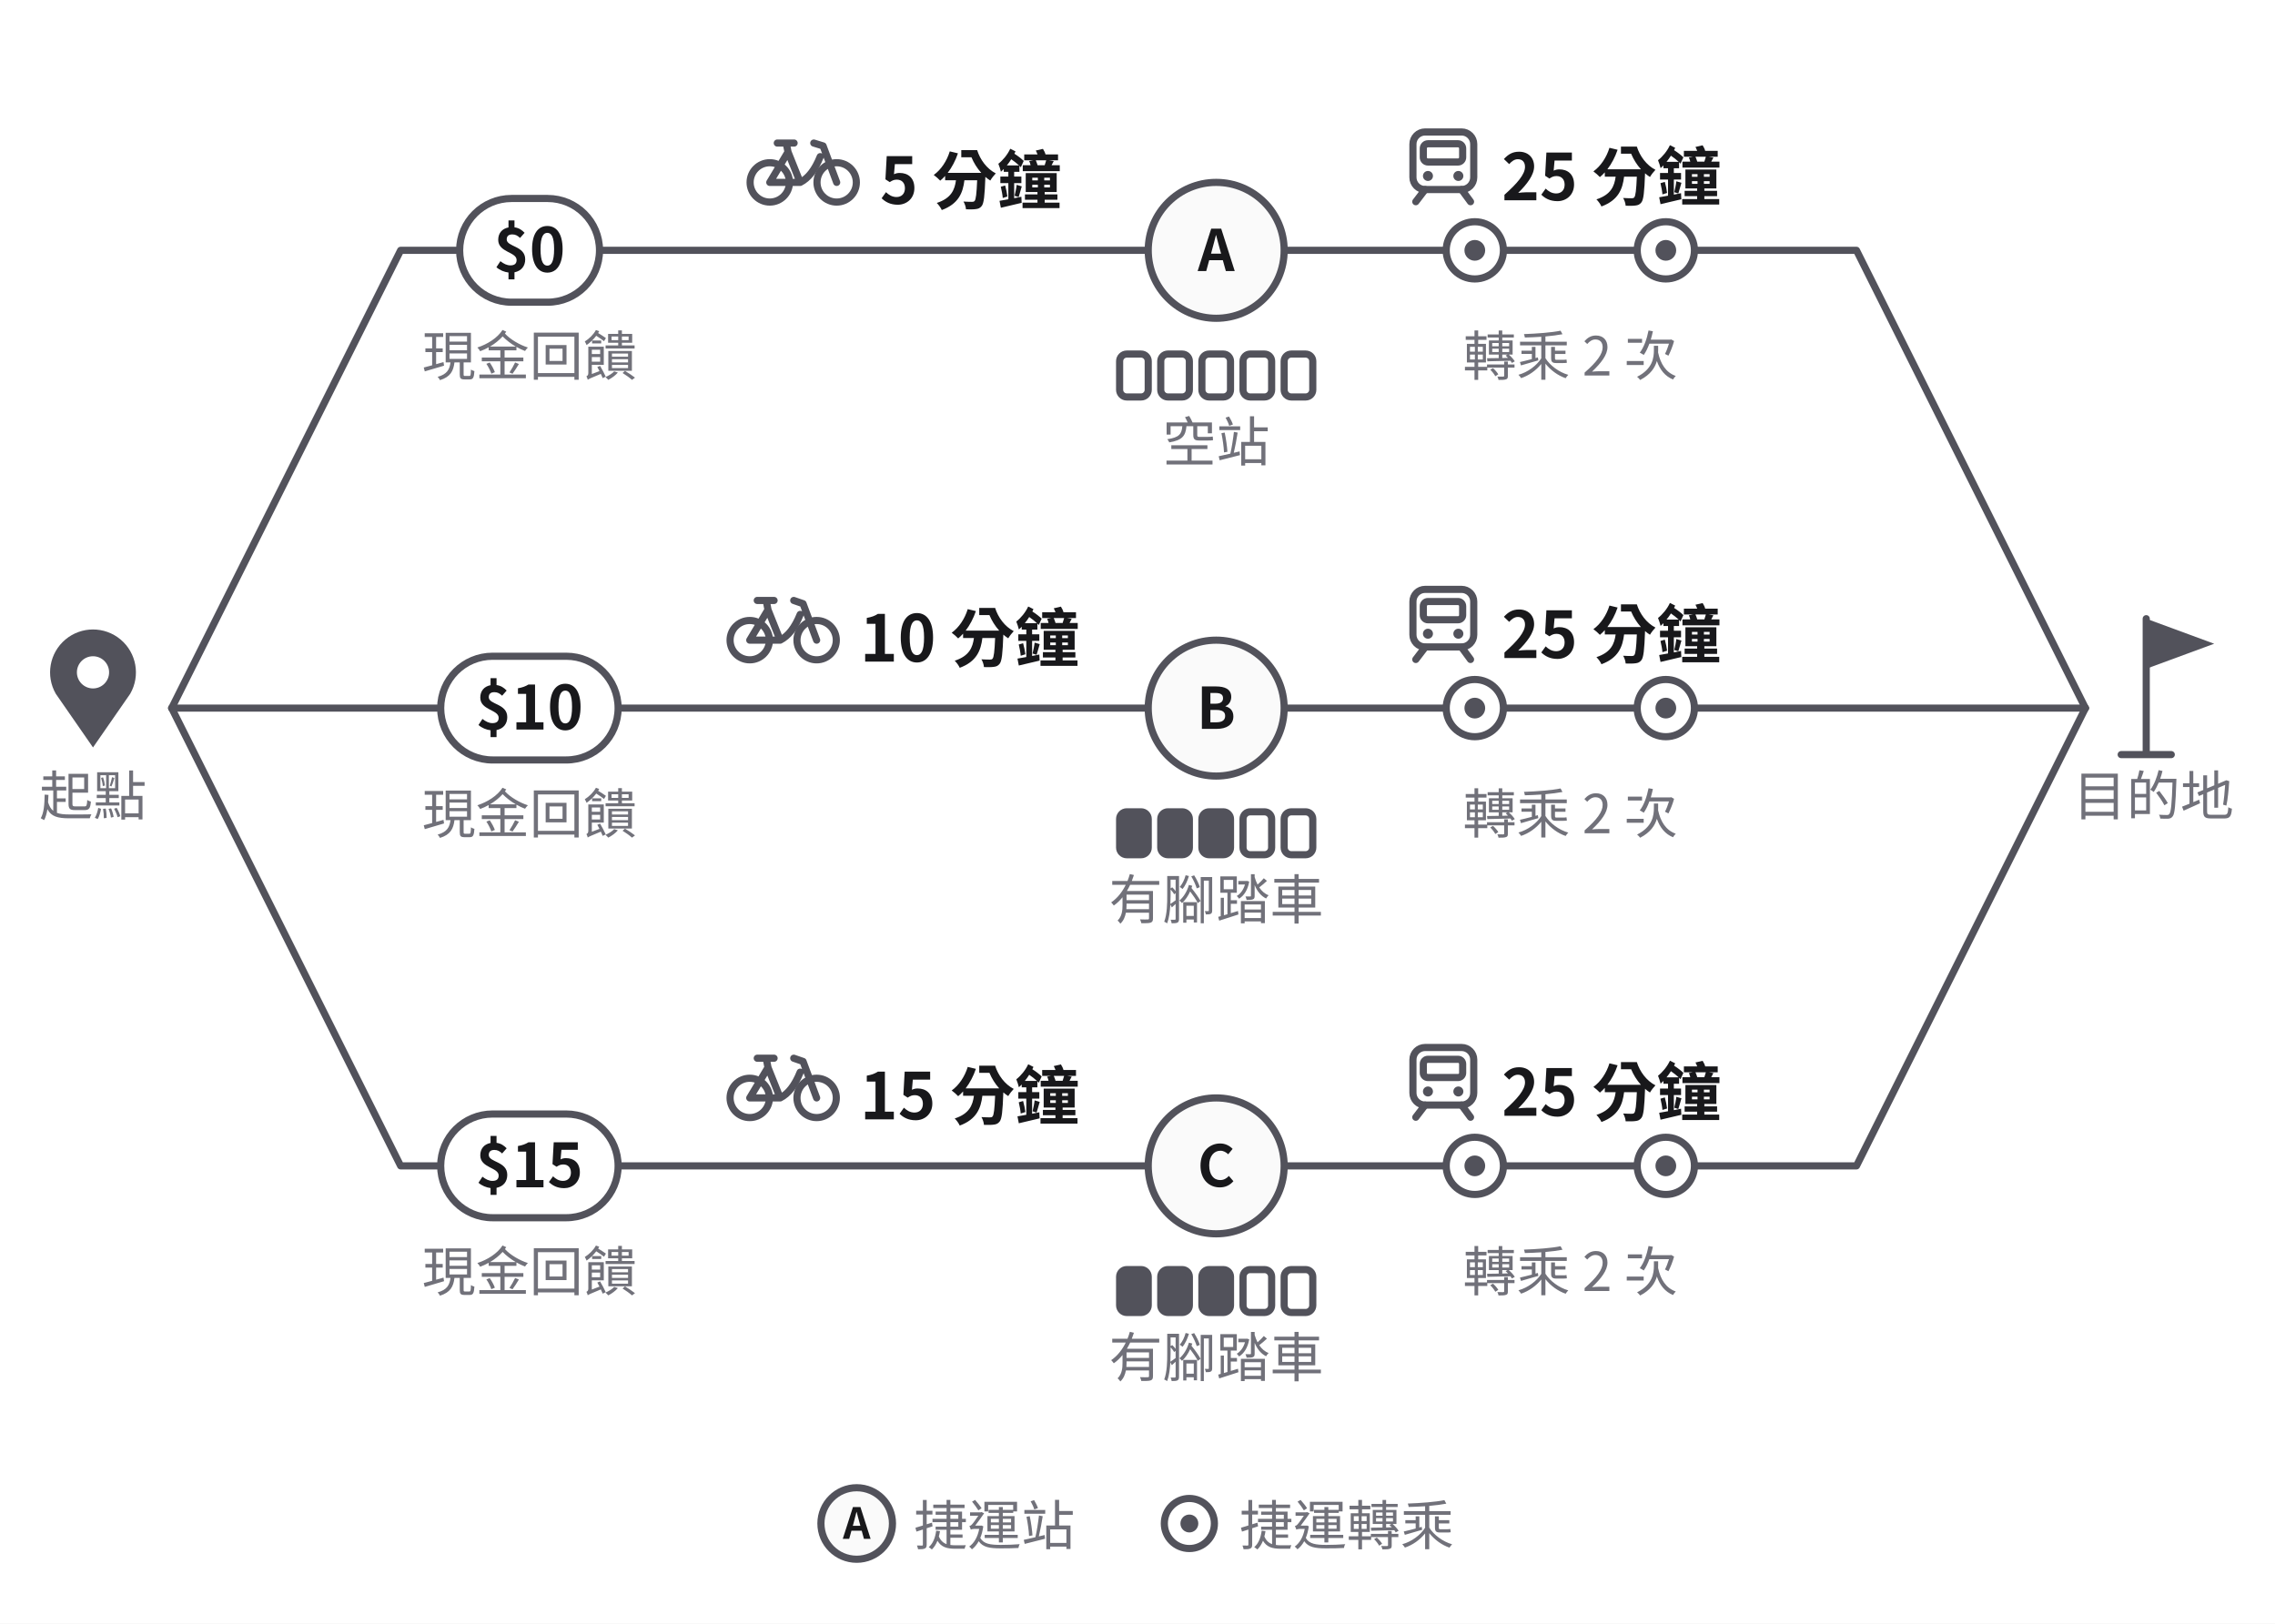
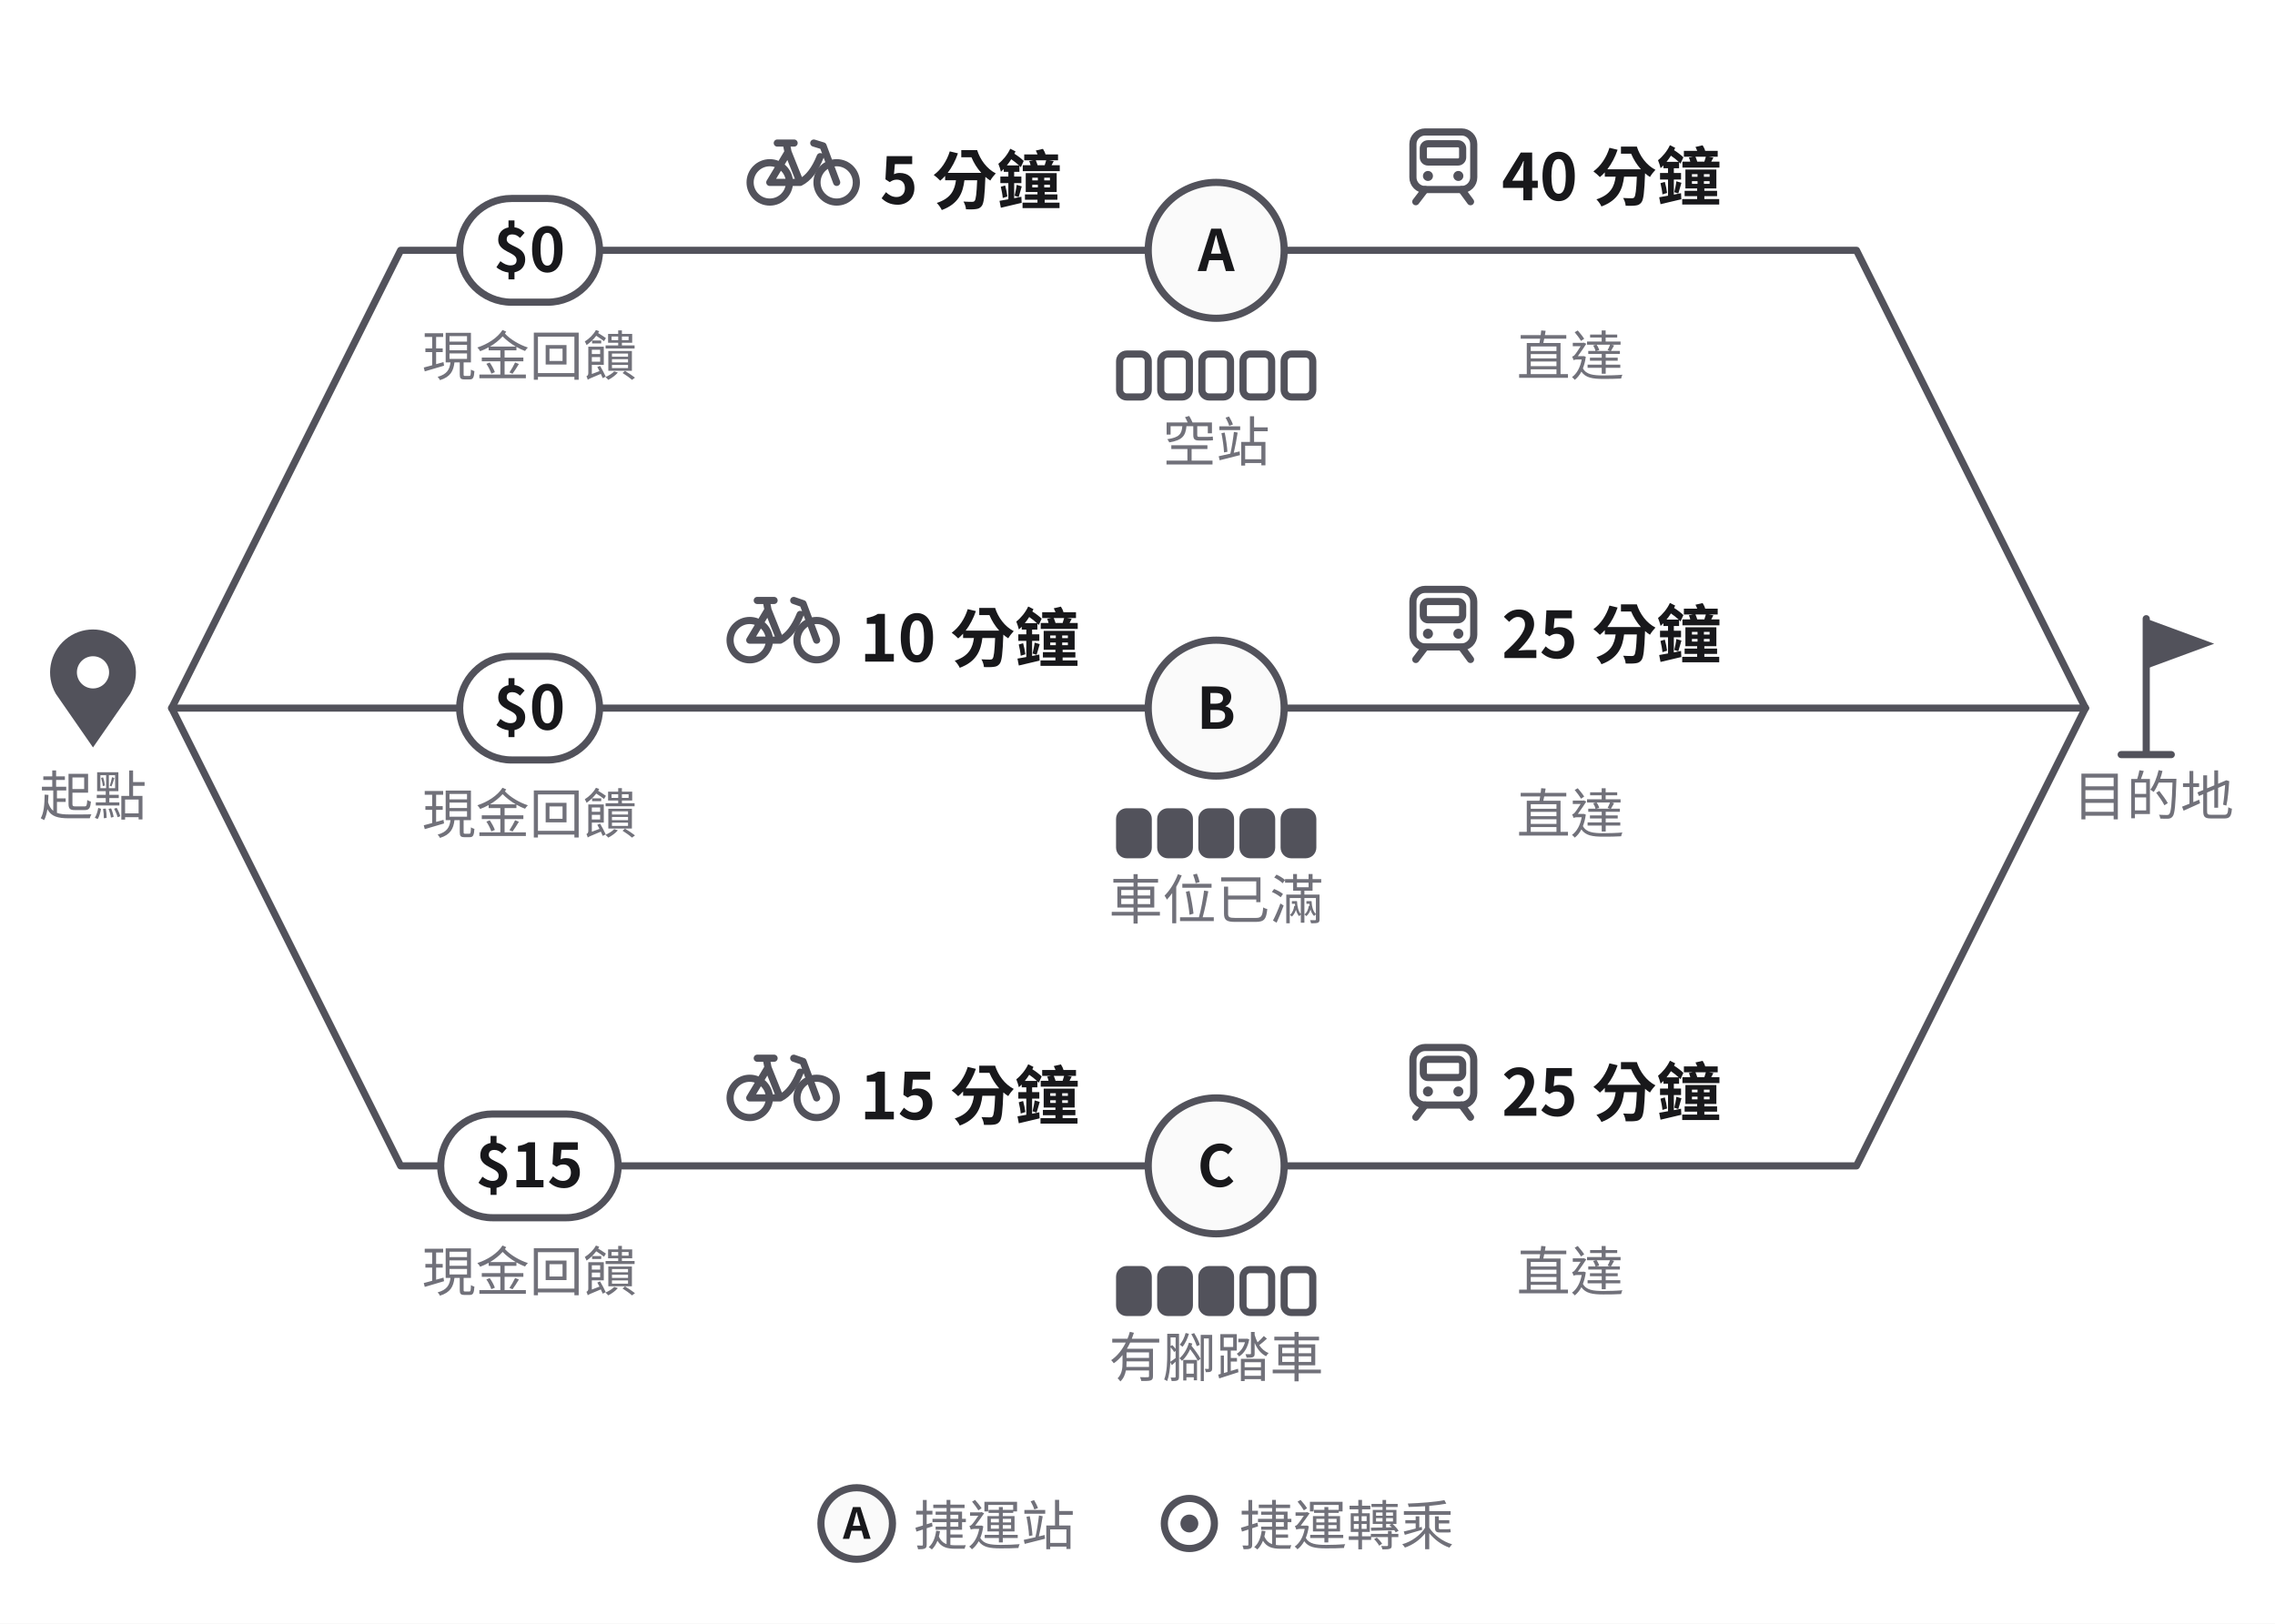
<svg xmlns="http://www.w3.org/2000/svg" viewBox="0 0 636 454" width="636" height="454" style="display:block;width:100%;max-width:480px;height:auto;margin:0 auto" role="img" aria-label="三條路線：騎腳踏車到捷運站，再搭捷運前往目的地">
  <style>.rs-bg{fill:#ffffff}.rs-tx{fill:#18181b}.rs-mu{fill:#71717a}.rs-ln{fill:none;stroke:#52525b}.rs-ink{fill:#52525b}.rs-paper{fill:#ffffff}.rs-box{fill:#ffffff;stroke:#52525b}.rs-band{fill:#fafafa;stroke:#52525b}.rs-slot{stroke:#52525b}</style>
  <rect width="636" height="454" class="rs-bg" />
  <g font-family="system-ui,-apple-system,'Segoe UI','Noto Sans TC','Noto Sans CJK TC','PingFang TC','Microsoft JhengHei',sans-serif">
    <g class="rs-ln" stroke-width="2" stroke-linejoin="round" stroke-linecap="round">
      <path d="M48.0,198.0 L112.0,70.0 L321.0,70.0" />
      <path d="M359.0,70.0 L519.0,70.0 L583.0,198.0" />
      <path d="M48.0,198.0 L112.0,198.0 L321.0,198.0" />
      <path d="M359.0,198.0 L519.0,198.0 L583.0,198.0" />
      <path d="M48.0,198.0 L112.0,326.0 L321.0,326.0" />
      <path d="M359.0,326.0 L519.0,326.0 L583.0,198.0" />
    </g>
    <rect x="128.5" y="55.5" width="39.1" height="29.0" rx="14.5" class="rs-box" stroke-width="2" />
    <text x="148.0" y="76.0" font-size="17" font-weight="600" class="rs-tx" text-anchor="middle">$0</text>
    <text x="148.0" y="105.0" font-size="15" font-weight="500" class="rs-mu" text-anchor="middle">現金回饋</text>
    <g class="rs-ln" stroke-width="2" stroke-linecap="round" stroke-linejoin="round">
      <circle cx="215.2" cy="51.0" r="5.5" />
      <circle cx="233.9" cy="51.0" r="5.5" />
      <path d="M215.2,51.0 L223.7,51.0 L220.3,42.5 Z M223.7,51.0 Q227.1,49.3 229.3,43.8 M230.1,40.8 L233.9,51.0 M220.3,42.5 L219.8,40.0 M217.3,40.0 L222.0,40.0 M230.1,40.8 L227.5,40.0" />
    </g>
    <text x="246.0" y="57.0" font-size="18" font-weight="600" class="rs-tx" text-anchor="start">5 分鐘</text>
    <g class="rs-ln" stroke-width="2" stroke-linecap="round" stroke-linejoin="round">
      <rect x="395.0" y="36.9" width="17.0" height="16.1" rx="3.4" />
      <rect x="397.9" y="40.2" width="11.0" height="5.1" rx="1.3" />
      <path d="M398.4,53.0 L395.8,56.4 M408.6,53.0 L411.1,56.4" />
    </g>
    <circle cx="399.2" cy="49.2" r="1.4" class="rs-ink" />
    <circle cx="407.7" cy="49.2" r="1.4" class="rs-ink" />
-     <text x="419.8" y="56.0" font-size="18" font-weight="600" class="rs-tx" text-anchor="start">25 分鐘</text>
-     <circle cx="412.3" cy="70.0" r="8.0" class="rs-box" stroke-width="2" />
-     <circle cx="412.3" cy="70.0" r="2.9" class="rs-ink" />
-     <circle cx="465.7" cy="70.0" r="8.0" class="rs-box" stroke-width="2" />
-     <circle cx="465.7" cy="70.0" r="2.9" class="rs-ink" />
-     <text x="439.0" y="105.0" font-size="15" font-weight="500" class="rs-mu" text-anchor="middle">轉乘 2 次</text>
+     <text x="419.8" y="56.0" font-size="18" font-weight="600" class="rs-tx" text-anchor="start">40 分鐘</text>
+     <text x="439.0" y="105.0" font-size="15" font-weight="500" class="rs-mu" text-anchor="middle">直達</text>
    <circle cx="340.0" cy="70.0" r="19.0" class="rs-band" stroke-width="2" />
    <text x="340.0" y="75.8" font-size="16" font-weight="700" class="rs-tx" text-anchor="middle">A</text>
    <rect x="313.0" y="99.0" width="8.0" height="12.0" rx="2" class="rs-slot rs-paper" stroke-width="2" />
    <rect x="324.5" y="99.0" width="8.0" height="12.0" rx="2" class="rs-slot rs-paper" stroke-width="2" />
    <rect x="336.0" y="99.0" width="8.0" height="12.0" rx="2" class="rs-slot rs-paper" stroke-width="2" />
    <rect x="347.5" y="99.0" width="8.0" height="12.0" rx="2" class="rs-slot rs-paper" stroke-width="2" />
    <rect x="359.0" y="99.0" width="8.0" height="12.0" rx="2" class="rs-slot rs-paper" stroke-width="2" />
    <text x="340.0" y="129.0" font-size="15" font-weight="500" class="rs-mu" text-anchor="middle">空站</text>
-     <rect x="123.2" y="183.5" width="49.6" height="29.0" rx="14.5" class="rs-box" stroke-width="2" />
-     <text x="148.0" y="204.0" font-size="17" font-weight="600" class="rs-tx" text-anchor="middle">$10</text>
+     <rect x="128.5" y="183.5" width="39.1" height="29.0" rx="14.5" class="rs-box" stroke-width="2" />
+     <text x="148.0" y="204.0" font-size="17" font-weight="600" class="rs-tx" text-anchor="middle">$0</text>
    <text x="148.0" y="233.0" font-size="15" font-weight="500" class="rs-mu" text-anchor="middle">現金回饋</text>
    <g class="rs-ln" stroke-width="2" stroke-linecap="round" stroke-linejoin="round">
      <circle cx="209.6" cy="179.0" r="5.5" />
      <circle cx="228.3" cy="179.0" r="5.5" />
      <path d="M209.6,179.0 L218.1,179.0 L214.7,170.5 Z M218.1,179.0 Q221.5,177.3 223.7,171.8 M224.5,168.8 L228.3,179.0 M214.7,170.5 L214.2,167.9 M211.7,167.9 L216.4,167.9 M224.5,168.8 L221.9,167.9" />
    </g>
    <text x="240.4" y="185.0" font-size="18" font-weight="600" class="rs-tx" text-anchor="start">10 分鐘</text>
    <g class="rs-ln" stroke-width="2" stroke-linecap="round" stroke-linejoin="round">
      <rect x="395.0" y="164.8" width="17.0" height="16.1" rx="3.4" />
      <rect x="397.9" y="168.2" width="11.0" height="5.1" rx="1.3" />
      <path d="M398.4,181.0 L395.8,184.4 M408.6,181.0 L411.1,184.4" />
    </g>
    <circle cx="399.2" cy="177.2" r="1.4" class="rs-ink" />
    <circle cx="407.7" cy="177.2" r="1.4" class="rs-ink" />
    <text x="419.8" y="184.0" font-size="18" font-weight="600" class="rs-tx" text-anchor="start">25 分鐘</text>
-     <circle cx="412.3" cy="198.0" r="8.0" class="rs-box" stroke-width="2" />
-     <circle cx="412.3" cy="198.0" r="2.9" class="rs-ink" />
-     <circle cx="465.7" cy="198.0" r="8.0" class="rs-box" stroke-width="2" />
-     <circle cx="465.7" cy="198.0" r="2.9" class="rs-ink" />
-     <text x="439.0" y="233.0" font-size="15" font-weight="500" class="rs-mu" text-anchor="middle">轉乘 2 次</text>
+     <text x="439.0" y="233.0" font-size="15" font-weight="500" class="rs-mu" text-anchor="middle">直達</text>
    <circle cx="340.0" cy="198.0" r="19.0" class="rs-band" stroke-width="2" />
    <text x="340.0" y="203.8" font-size="16" font-weight="700" class="rs-tx" text-anchor="middle">B</text>
    <rect x="313.0" y="227.0" width="8.0" height="12.0" rx="2" class="rs-slot rs-ink" stroke-width="2" />
    <rect x="324.5" y="227.0" width="8.0" height="12.0" rx="2" class="rs-slot rs-ink" stroke-width="2" />
    <rect x="336.0" y="227.0" width="8.0" height="12.0" rx="2" class="rs-slot rs-ink" stroke-width="2" />
-     <rect x="347.5" y="227.0" width="8.0" height="12.0" rx="2" class="rs-slot rs-paper" stroke-width="2" />
-     <rect x="359.0" y="227.0" width="8.0" height="12.0" rx="2" class="rs-slot rs-paper" stroke-width="2" />
-     <text x="340.0" y="257.0" font-size="15" font-weight="500" class="rs-mu" text-anchor="middle">有腳踏車</text>
+     <rect x="347.5" y="227.0" width="8.0" height="12.0" rx="2" class="rs-slot rs-ink" stroke-width="2" />
+     <rect x="359.0" y="227.0" width="8.0" height="12.0" rx="2" class="rs-slot rs-ink" stroke-width="2" />
+     <text x="340.0" y="257.0" font-size="15" font-weight="500" class="rs-mu" text-anchor="middle">車位已滿</text>
    <rect x="123.2" y="311.5" width="49.6" height="29.0" rx="14.5" class="rs-box" stroke-width="2" />
    <text x="148.0" y="332.0" font-size="17" font-weight="600" class="rs-tx" text-anchor="middle">$15</text>
    <text x="148.0" y="361.0" font-size="15" font-weight="500" class="rs-mu" text-anchor="middle">現金回饋</text>
    <g class="rs-ln" stroke-width="2" stroke-linecap="round" stroke-linejoin="round">
      <circle cx="209.6" cy="307.0" r="5.5" />
      <circle cx="228.3" cy="307.0" r="5.5" />
      <path d="M209.6,307.0 L218.1,307.0 L214.7,298.5 Z M218.1,307.0 Q221.5,305.3 223.7,299.8 M224.5,296.8 L228.3,307.0 M214.7,298.5 L214.2,295.9 M211.7,295.9 L216.4,295.9 M224.5,296.8 L221.9,295.9" />
    </g>
    <text x="240.4" y="313.0" font-size="18" font-weight="600" class="rs-tx" text-anchor="start">15 分鐘</text>
    <g class="rs-ln" stroke-width="2" stroke-linecap="round" stroke-linejoin="round">
      <rect x="395.0" y="292.9" width="17.0" height="16.1" rx="3.4" />
      <rect x="397.9" y="296.2" width="11.0" height="5.1" rx="1.3" />
      <path d="M398.4,309.0 L395.8,312.4 M408.6,309.0 L411.1,312.4" />
    </g>
    <circle cx="399.2" cy="305.2" r="1.4" class="rs-ink" />
    <circle cx="407.7" cy="305.2" r="1.4" class="rs-ink" />
    <text x="419.8" y="312.0" font-size="18" font-weight="600" class="rs-tx" text-anchor="start">25 分鐘</text>
-     <circle cx="412.3" cy="326.0" r="8.0" class="rs-box" stroke-width="2" />
-     <circle cx="412.3" cy="326.0" r="2.9" class="rs-ink" />
-     <circle cx="465.7" cy="326.0" r="8.0" class="rs-box" stroke-width="2" />
-     <circle cx="465.7" cy="326.0" r="2.9" class="rs-ink" />
-     <text x="439.0" y="361.0" font-size="15" font-weight="500" class="rs-mu" text-anchor="middle">轉乘 2 次</text>
+     <text x="439.0" y="361.0" font-size="15" font-weight="500" class="rs-mu" text-anchor="middle">直達</text>
    <circle cx="340.0" cy="326.0" r="19.0" class="rs-band" stroke-width="2" />
    <text x="340.0" y="331.8" font-size="16" font-weight="700" class="rs-tx" text-anchor="middle">C</text>
    <rect x="313.0" y="355.0" width="8.0" height="12.0" rx="2" class="rs-slot rs-ink" stroke-width="2" />
    <rect x="324.5" y="355.0" width="8.0" height="12.0" rx="2" class="rs-slot rs-ink" stroke-width="2" />
    <rect x="336.0" y="355.0" width="8.0" height="12.0" rx="2" class="rs-slot rs-ink" stroke-width="2" />
    <rect x="347.5" y="355.0" width="8.0" height="12.0" rx="2" class="rs-slot rs-paper" stroke-width="2" />
    <rect x="359.0" y="355.0" width="8.0" height="12.0" rx="2" class="rs-slot rs-paper" stroke-width="2" />
    <text x="340.0" y="385.0" font-size="15" font-weight="500" class="rs-mu" text-anchor="middle">有腳踏車</text>
    <path d="M26.0,209.0 L15.6,194.0 A12 12 0 1 1 36.4,194.0 Z" class="rs-ink" />
    <circle cx="26.0" cy="188.0" r="4.5" class="rs-paper" />
    <text x="26.0" y="228.0" font-size="15" font-weight="500" class="rs-mu" text-anchor="middle">起點</text>
    <g class="rs-ln" stroke-width="2" stroke-linecap="round">
      <path d="M600.0,211.0 L600.0,173.0 M593.0,211.0 L607.0,211.0" />
    </g>
    <path d="M600.0,173.0 L619.0,180.0 L600.0,187.0 Z" class="rs-ink" />
    <text x="602.0" y="228.0" font-size="15" font-weight="500" class="rs-mu" text-anchor="middle">目的地</text>
    <circle cx="239.5" cy="426.0" r="10" class="rs-band" stroke-width="2" />
    <text x="239.5" y="430.3" font-size="12" font-weight="700" class="rs-tx" text-anchor="middle">A</text>
    <text x="255.5" y="432.0" font-size="15" font-weight="500" class="rs-mu" text-anchor="start">捷運站</text>
    <circle cx="332.5" cy="426.0" r="7.0" class="rs-box" stroke-width="2" />
    <circle cx="332.5" cy="426.0" r="2.5" class="rs-ink" />
    <text x="346.5" y="432.0" font-size="15" font-weight="500" class="rs-mu" text-anchor="start">捷運轉乘</text>
  </g>
</svg>
